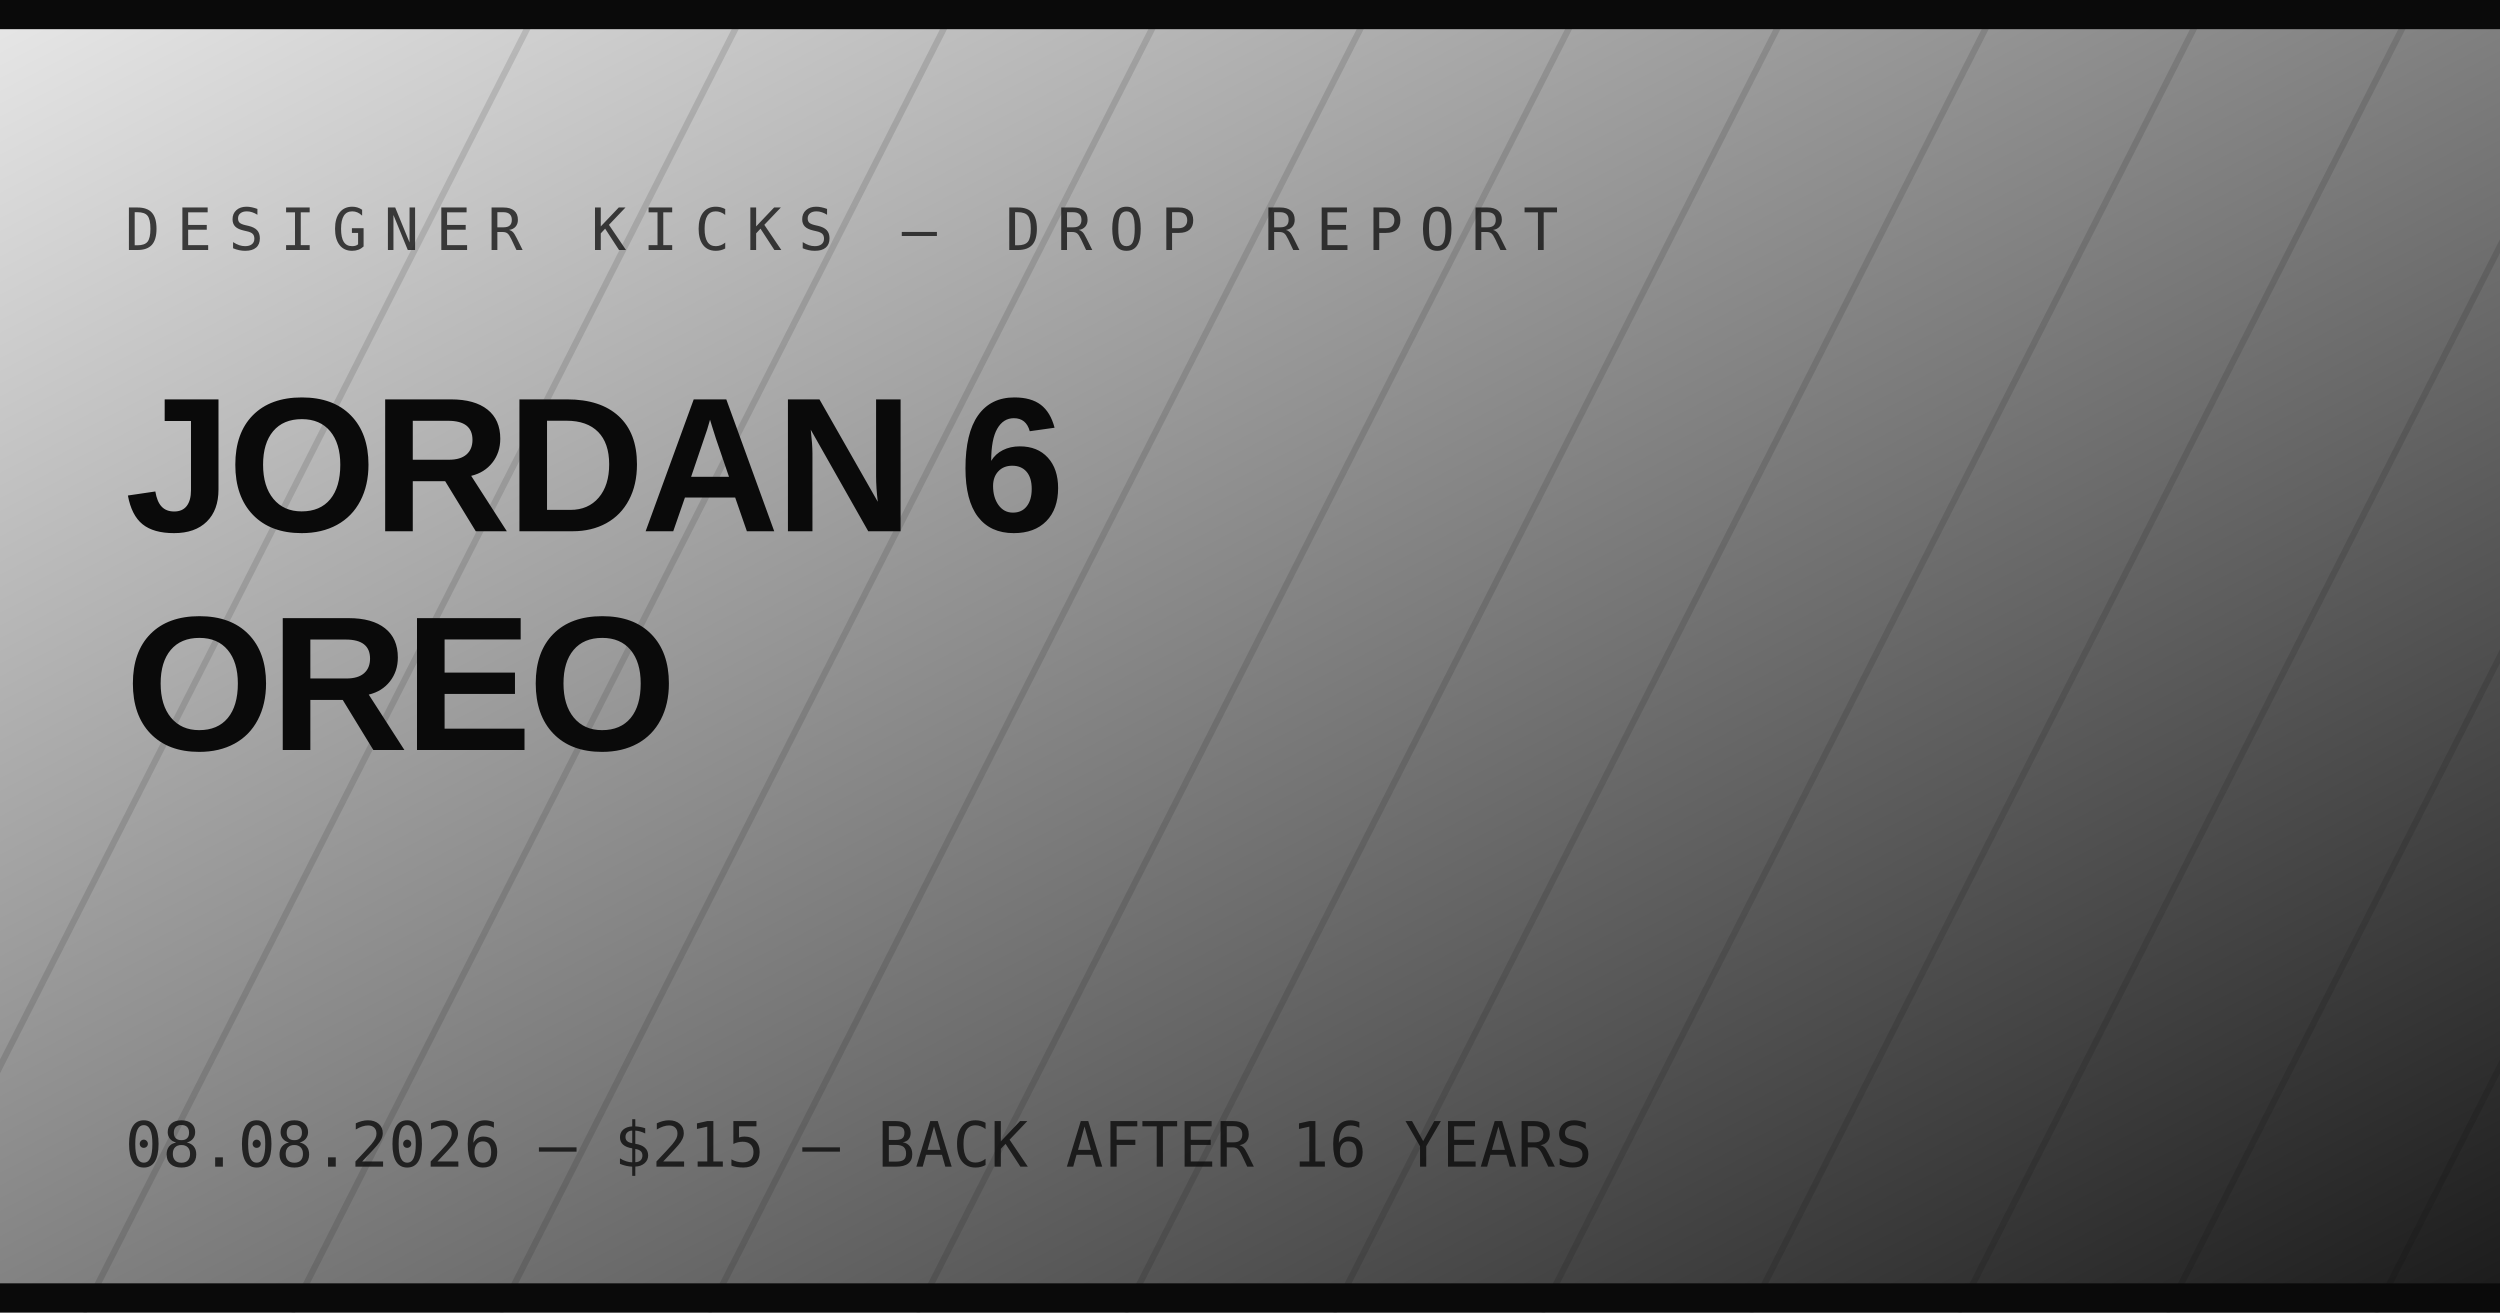
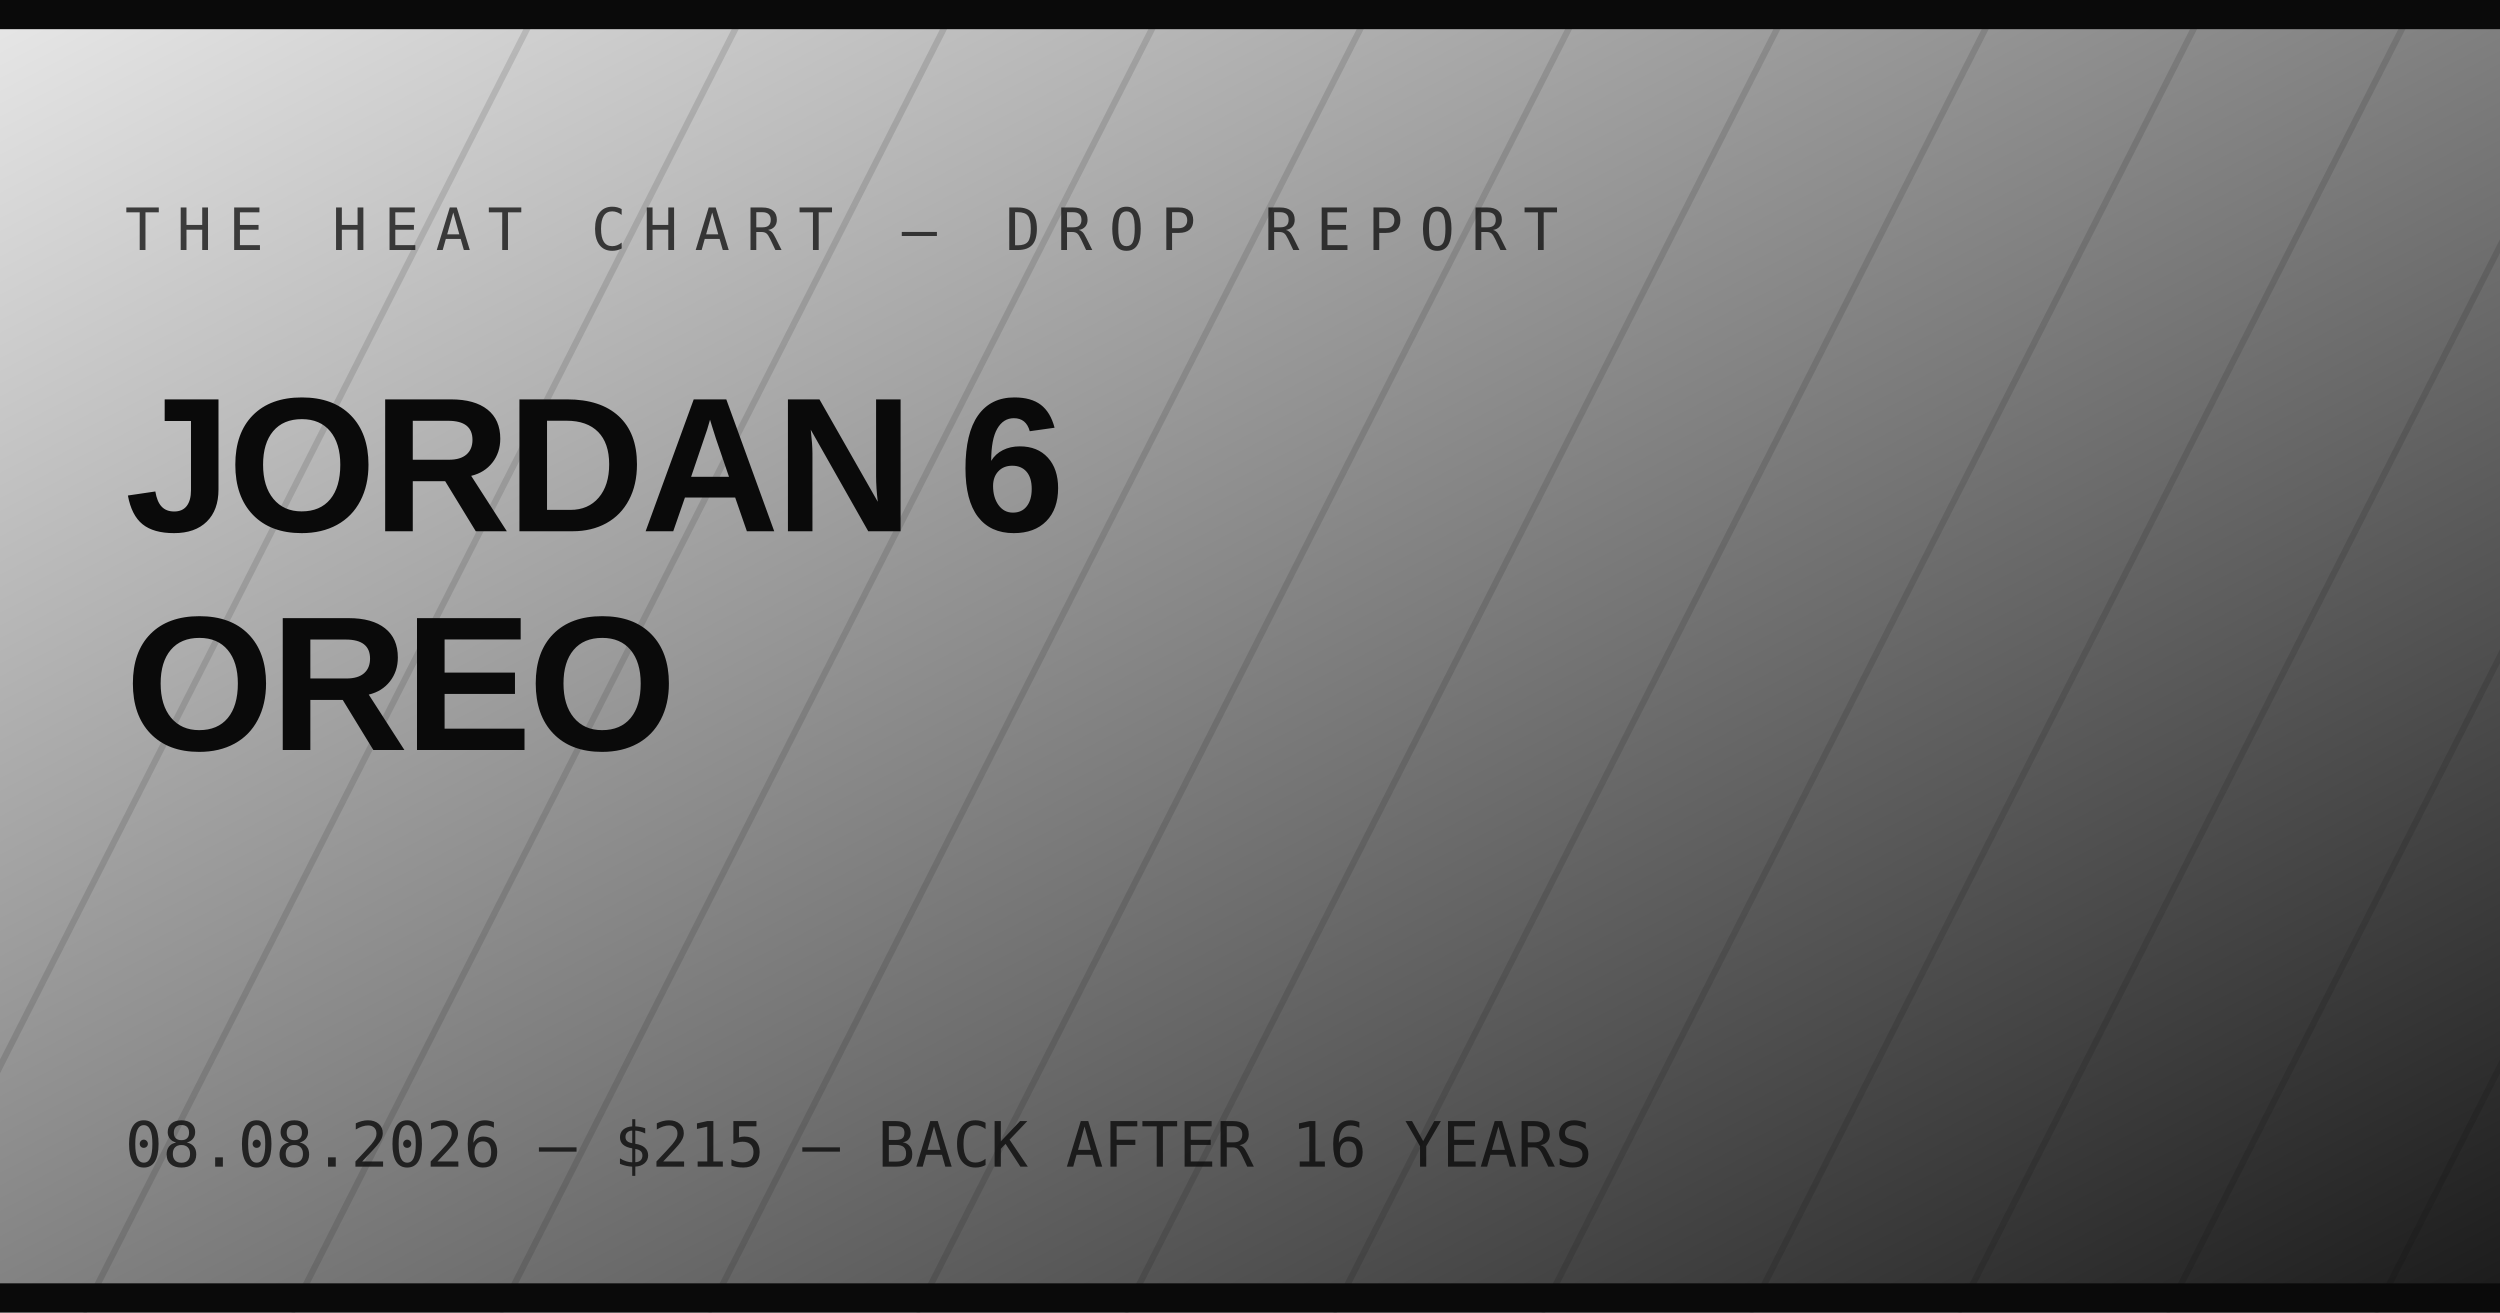
<svg xmlns="http://www.w3.org/2000/svg" viewBox="0 0 1200 630">
  <defs>
    <linearGradient id="bg" x1="0" y1="0" x2="1" y2="1">
      <stop offset="0" stop-color="#e8e8e8" />
      <stop offset="1" stop-color="#1a1a1a" />
    </linearGradient>
  </defs>
  <rect width="1200" height="630" fill="url(#bg)" />
  <g opacity="0.12" fill="none" stroke="#000" stroke-width="3">
    <line x1="-60" y1="630" x2="260" y2="0" />
    <line x1="40" y1="630" x2="360" y2="0" />
    <line x1="140" y1="630" x2="460" y2="0" />
    <line x1="240" y1="630" x2="560" y2="0" />
    <line x1="340" y1="630" x2="660" y2="0" />
    <line x1="440" y1="630" x2="760" y2="0" />
    <line x1="540" y1="630" x2="860" y2="0" />
    <line x1="640" y1="630" x2="960" y2="0" />
    <line x1="740" y1="630" x2="1060" y2="0" />
    <line x1="840" y1="630" x2="1160" y2="0" />
    <line x1="940" y1="630" x2="1260" y2="0" />
    <line x1="1040" y1="630" x2="1360" y2="0" />
    <line x1="1140" y1="630" x2="1460" y2="0" />
    <line x1="1240" y1="630" x2="1560" y2="0" />
  </g>
  <rect x="0" y="0" width="1200" height="14" fill="#0a0a0a" />
  <rect x="0" y="616" width="1200" height="14" fill="#0a0a0a" />
-   <text x="60" y="120" font-family="monospace" font-size="28" letter-spacing="8" fill="#0a0a0a" opacity="0.75">DESIGNER KICKS — DROP REPORT</text>
+   <text x="60" y="120" font-family="monospace" font-size="28" letter-spacing="8" fill="#0a0a0a" opacity="0.75">THE HEAT CHART — DROP REPORT</text>
  <text x="60" y="255" font-family="Arial Black, Arial, sans-serif" font-size="92" font-weight="900" fill="#0a0a0a" letter-spacing="-2">JORDAN 6</text>
  <text x="60" y="360" font-family="Arial Black, Arial, sans-serif" font-size="92" font-weight="900" fill="#0a0a0a" letter-spacing="-2">OREO</text>
  <text x="60" y="560" font-family="monospace" font-size="30" fill="#0a0a0a" opacity="0.8">08.08.2026 — $215 — BACK AFTER 16 YEARS</text>
</svg>
